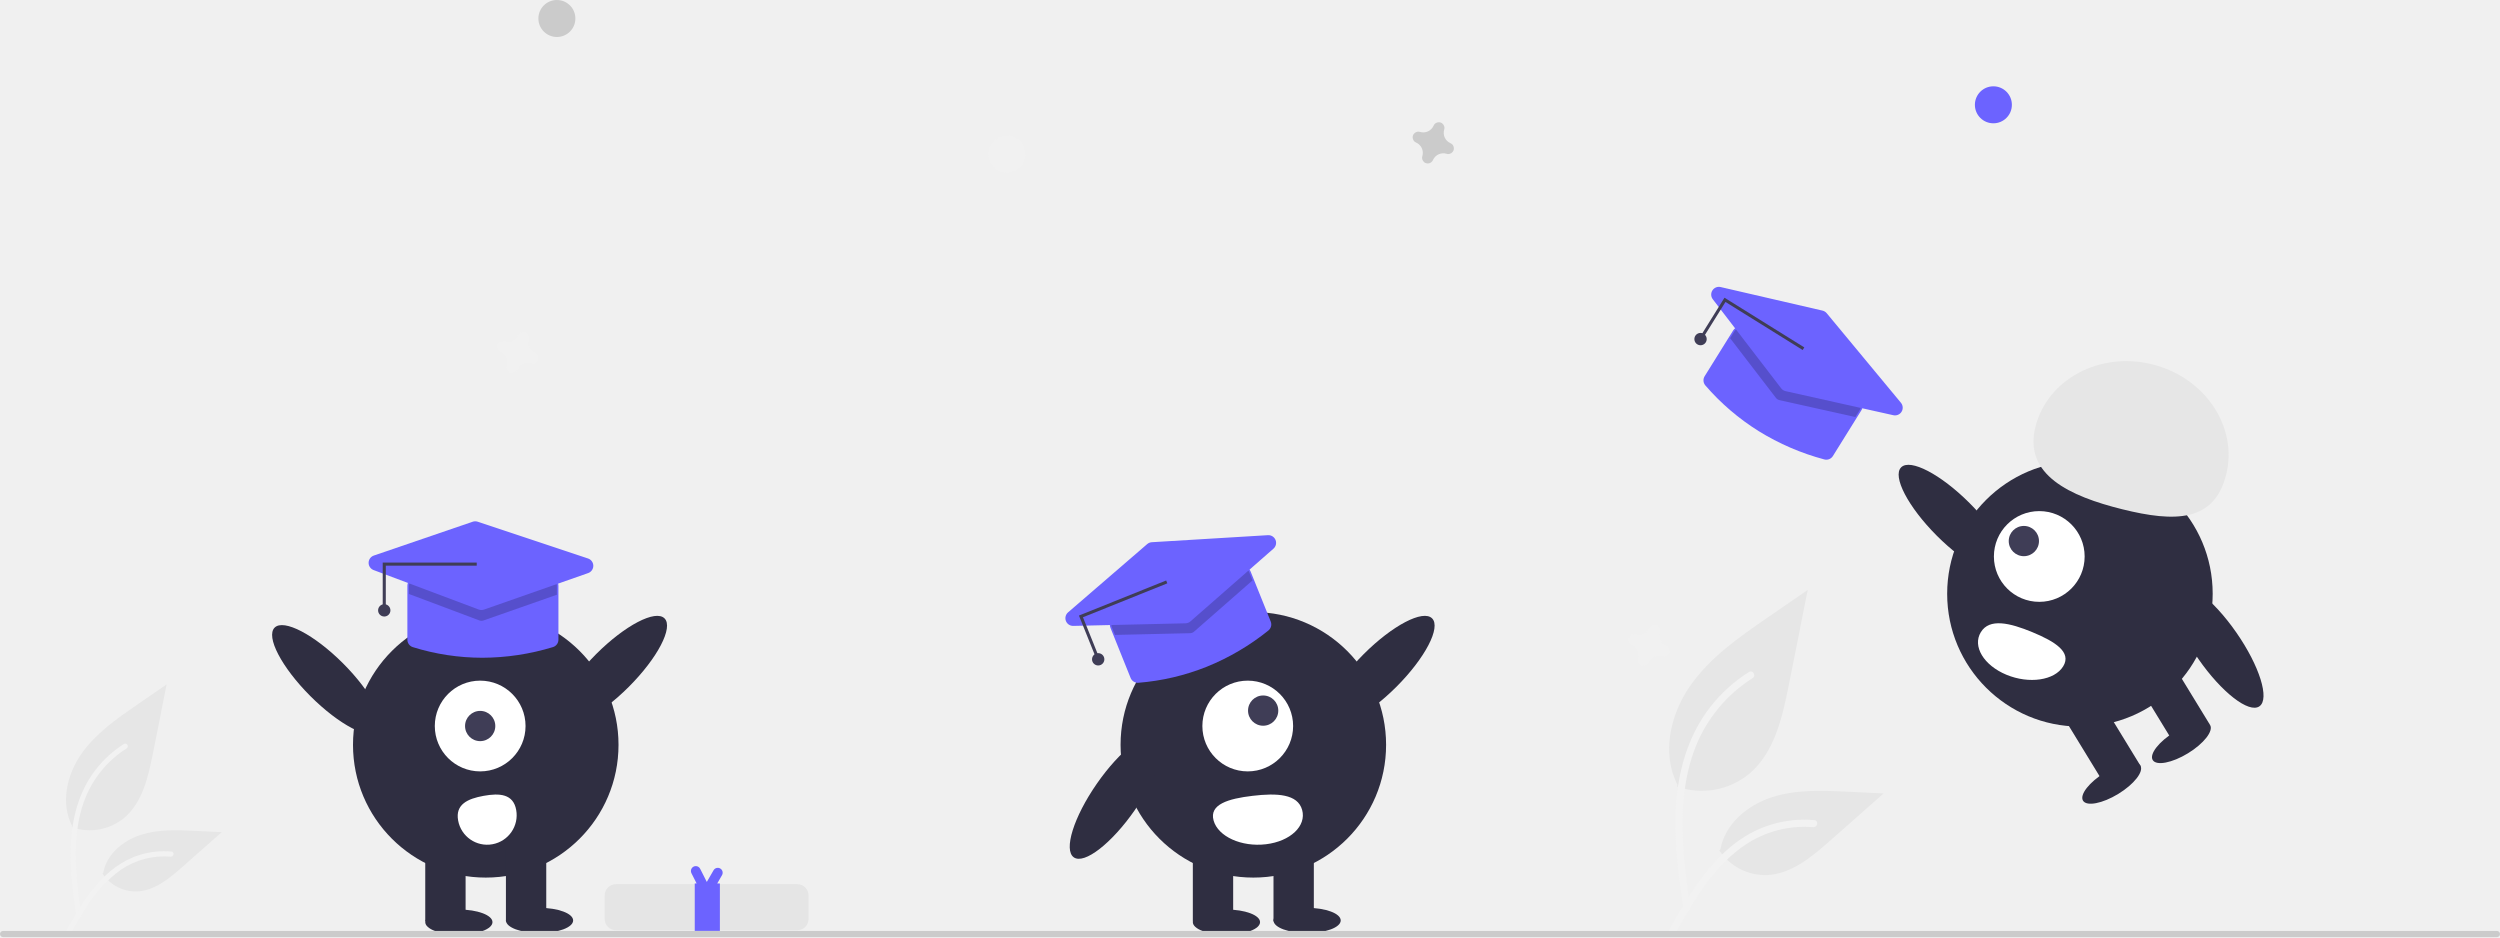
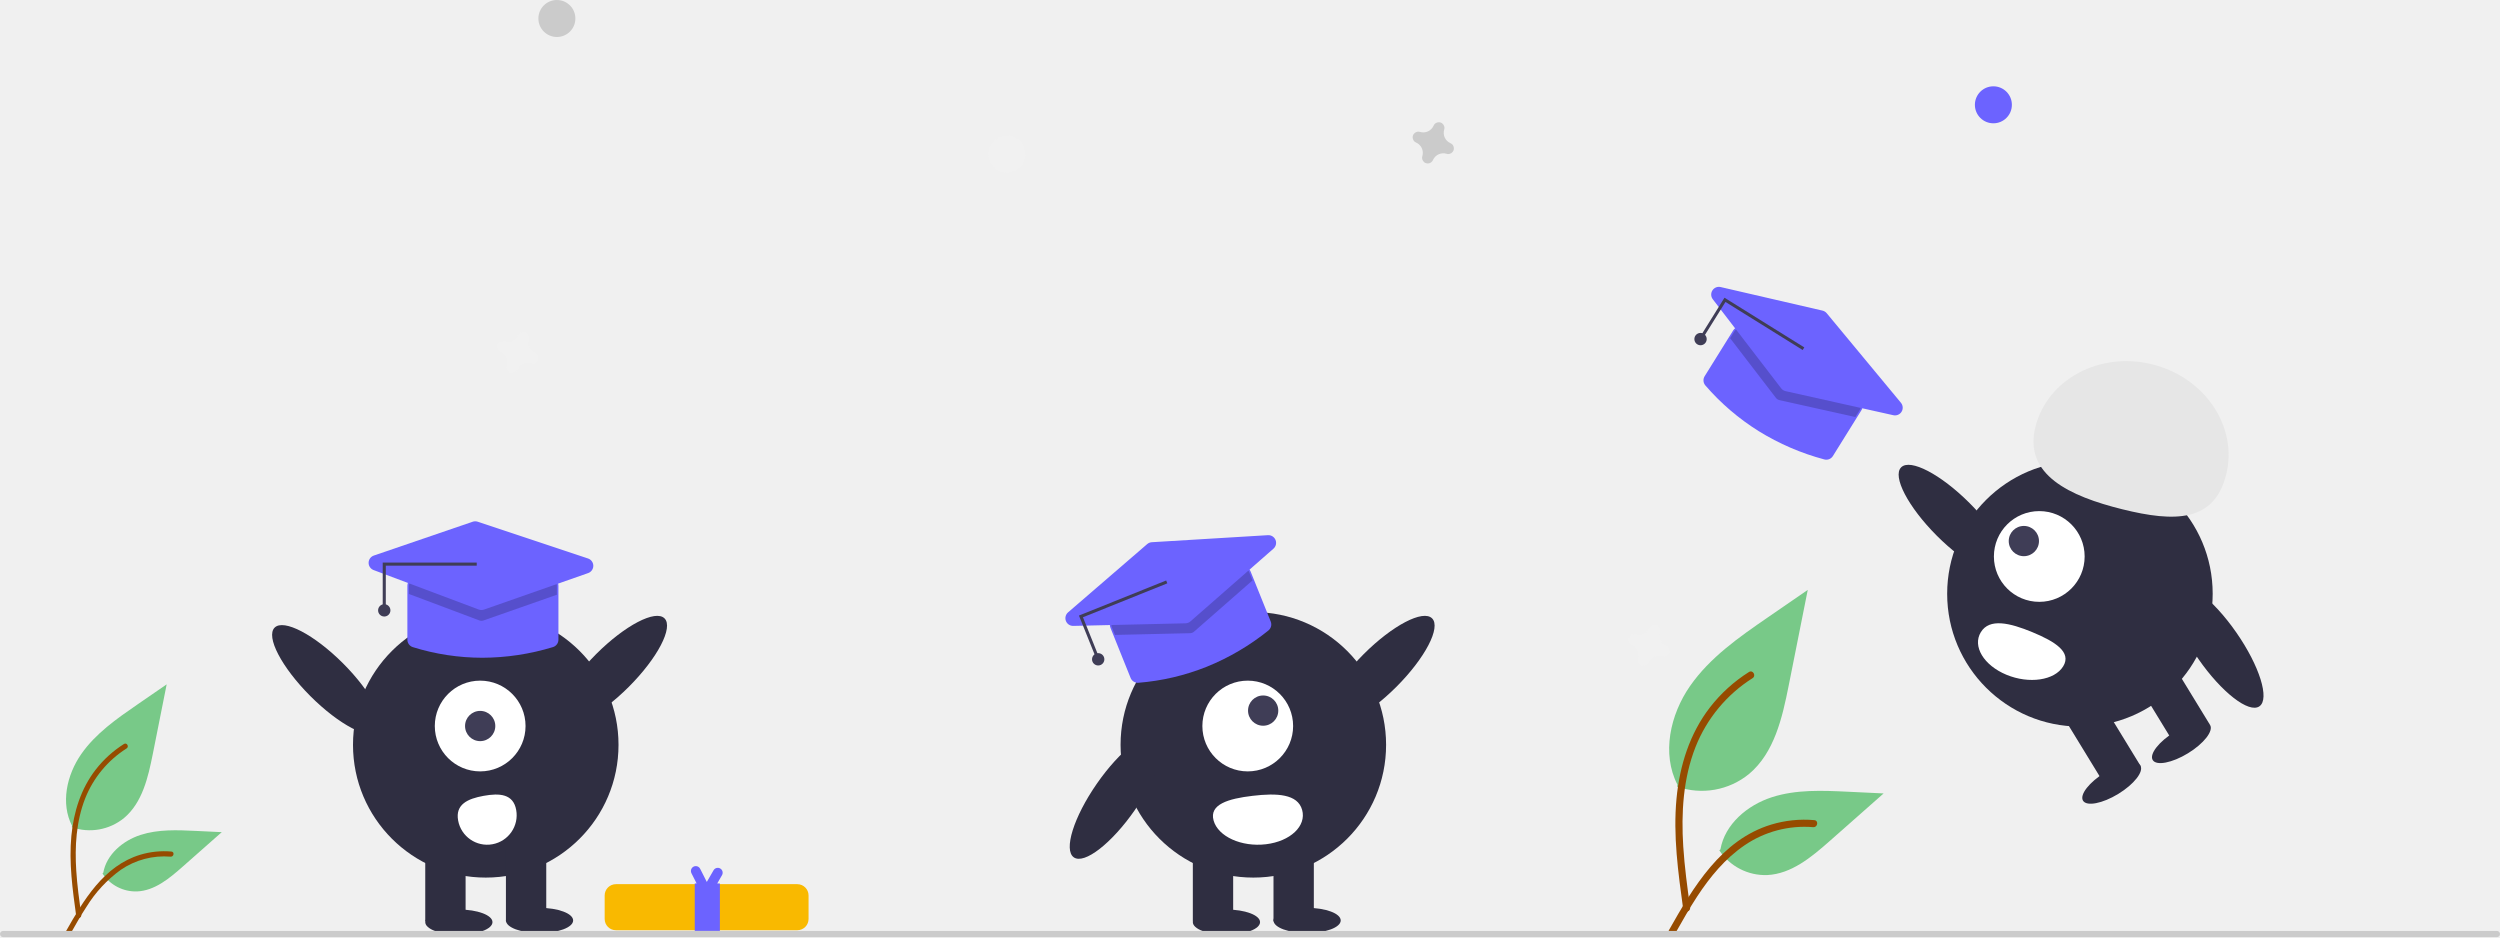
<svg xmlns="http://www.w3.org/2000/svg" data-name="Layer 1" width="811" height="304" viewBox="0 0 811 304">
-   <path id="b659e8b5-7e24-4e9b-ab8e-27842b197401-56" data-name="Path 438" d="M217.772,566.343a17.584,17.584,0,0,0,16.98-2.991c5.947-4.992,7.812-13.214,9.329-20.828L248.569,520l-9.395,6.469c-6.757,4.652-13.666,9.454-18.343,16.192s-6.719,15.938-2.961,23.229" transform="translate(-194.5 -298)" fill="#e6e6e6" />
-   <path id="bfce889d-851c-4599-b1ba-72c9c39792e6-57" data-name="Path 439" d="M219.222,595.18c-1.183-8.615-2.399-17.342-1.568-26.049.737-7.733,3.096-15.285,7.9-21.48a35.733,35.733,0,0,1,9.168-8.308c.917-.578,1.76.874.848,1.45a33.97,33.97,0,0,0-13.438,16.212c-2.925,7.441-3.395,15.552-2.891,23.456.305,4.78.952,9.528,1.602,14.271a.87.87,0,0,1-.587,1.033.845.845,0,0,1-1.033-.587Z" transform="translate(-194.5 -298)" fill="#f2f2f2" />
-   <path id="ac886c1d-ef9d-4a77-9e33-50e4cbfa9f0b-58" data-name="Path 442" d="M227.734,581.356a12.944,12.944,0,0,0,11.279,5.823c5.711-.271,10.47-4.255,14.754-8.039l12.673-11.19-8.387-.401c-6.032-.289-12.219-.56-17.964,1.302s-11.043,6.337-12.094,12.284" transform="translate(-194.5 -298)" fill="#e6e6e6" />
-   <path id="f8957600-c762-4aa2-be12-aeea5f20d384-59" data-name="Path 443" d="M215.88,600.133c5.693-10.073,12.296-21.268,24.095-24.847a26.888,26.888,0,0,1,10.134-1.046c1.076.093.807,1.751-.267,1.659a24.979,24.979,0,0,0-16.173,4.279A42.038,42.038,0,0,0,222.553,592.173c-1.841,2.803-3.49,5.726-5.139,8.644C216.888,601.75,215.347,601.076,215.88,600.133Z" transform="translate(-194.5 -298)" fill="#f2f2f2" />
-   <path id="f5e70a17-e793-41c1-a2dd-69237c970f4c-60" data-name="Path 438" d="M738.527,553.176a24.215,24.215,0,0,0,23.383-4.119c8.19-6.874,10.758-18.196,12.847-28.682l6.18-31.017-12.938,8.908c-9.305,6.406-18.818,13.019-25.26,22.298s-9.252,21.947-4.078,31.988" transform="translate(-194.5 -298)" fill="#e6e6e6" />
-   <path id="b90780e1-a28a-4a8c-9c47-a4f5fb7f1aa8-61" data-name="Path 439" d="M740.524,592.886c-1.628-11.864-3.304-23.881-2.159-35.872,1.015-10.649,4.264-21.049,10.878-29.579a49.206,49.206,0,0,1,12.625-11.44c1.262-.796,2.424,1.204,1.167,1.997a46.779,46.779,0,0,0-18.504,22.326c-4.029,10.246-4.675,21.416-3.982,32.3.419,6.582,1.311,13.121,2.206,19.653a1.198,1.198,0,0,1-.808,1.423,1.163,1.163,0,0,1-1.423-.808Z" transform="translate(-194.5 -298)" fill="#f2f2f2" />
-   <path id="b244f669-d0df-4dab-b5dc-a763144460fd-62" data-name="Path 442" d="M752.246,573.85a17.825,17.825,0,0,0,15.531,8.019c7.864-.373,14.418-5.86,20.317-11.07l17.452-15.409-11.55-.553c-8.306-.398-16.827-.771-24.738,1.793s-15.208,8.726-16.654,16.915" transform="translate(-194.5 -298)" fill="#e6e6e6" />
-   <path id="e7416fa3-7efb-4d63-8b89-2e15a53e835a-63" data-name="Path 443" d="M735.922,599.706c7.84-13.871,16.932-29.288,33.181-34.216a37.026,37.026,0,0,1,13.955-1.441c1.482.128,1.112,2.412-.367,2.285a34.398,34.398,0,0,0-22.272,5.892c-6.28,4.275-11.17,10.218-15.308,16.519-2.535,3.861-4.806,7.884-7.076,11.903C737.309,601.933,735.188,601.005,735.922,599.706Z" transform="translate(-194.5 -298)" fill="#f2f2f2" />
+   <path id="b659e8b5-7e24-4e9b-ab8e-27842b197401-56" data-name="Path 438" d="M217.772,566.343a17.584,17.584,0,0,0,16.98-2.991c5.947-4.992,7.812-13.214,9.329-20.828L248.569,520l-9.395,6.469c-6.757,4.652-13.666,9.454-18.343,16.192s-6.719,15.938-2.961,23.229" transform="translate(-194.5 -298)" fill="#78c988" />
+   <path id="bfce889d-851c-4599-b1ba-72c9c39792e6-57" data-name="Path 439" d="M219.222,595.18c-1.183-8.615-2.399-17.342-1.568-26.049.737-7.733,3.096-15.285,7.9-21.48a35.733,35.733,0,0,1,9.168-8.308c.917-.578,1.76.874.848,1.45a33.97,33.97,0,0,0-13.438,16.212c-2.925,7.441-3.395,15.552-2.891,23.456.305,4.78.952,9.528,1.602,14.271a.87.87,0,0,1-.587,1.033.845.845,0,0,1-1.033-.587Z" transform="translate(-194.5 -298)" fill="#964b00" />
+   <path id="ac886c1d-ef9d-4a77-9e33-50e4cbfa9f0b-58" data-name="Path 442" d="M227.734,581.356a12.944,12.944,0,0,0,11.279,5.823c5.711-.271,10.47-4.255,14.754-8.039l12.673-11.19-8.387-.401c-6.032-.289-12.219-.56-17.964,1.302s-11.043,6.337-12.094,12.284" transform="translate(-194.5 -298)" fill="#78c988" />
+   <path id="f8957600-c762-4aa2-be12-aeea5f20d384-59" data-name="Path 443" d="M215.88,600.133c5.693-10.073,12.296-21.268,24.095-24.847a26.888,26.888,0,0,1,10.134-1.046c1.076.093.807,1.751-.267,1.659a24.979,24.979,0,0,0-16.173,4.279A42.038,42.038,0,0,0,222.553,592.173c-1.841,2.803-3.49,5.726-5.139,8.644C216.888,601.75,215.347,601.076,215.88,600.133Z" transform="translate(-194.5 -298)" fill="#964b00" />
+   <path id="f5e70a17-e793-41c1-a2dd-69237c970f4c-60" data-name="Path 438" d="M738.527,553.176a24.215,24.215,0,0,0,23.383-4.119c8.19-6.874,10.758-18.196,12.847-28.682l6.18-31.017-12.938,8.908c-9.305,6.406-18.818,13.019-25.26,22.298s-9.252,21.947-4.078,31.988" transform="translate(-194.5 -298)" fill="#78c988" />
+   <path id="b90780e1-a28a-4a8c-9c47-a4f5fb7f1aa8-61" data-name="Path 439" d="M740.524,592.886c-1.628-11.864-3.304-23.881-2.159-35.872,1.015-10.649,4.264-21.049,10.878-29.579a49.206,49.206,0,0,1,12.625-11.44c1.262-.796,2.424,1.204,1.167,1.997a46.779,46.779,0,0,0-18.504,22.326c-4.029,10.246-4.675,21.416-3.982,32.3.419,6.582,1.311,13.121,2.206,19.653a1.198,1.198,0,0,1-.808,1.423,1.163,1.163,0,0,1-1.423-.808Z" transform="translate(-194.5 -298)" fill="#964b00" />
+   <path id="b244f669-d0df-4dab-b5dc-a763144460fd-62" data-name="Path 442" d="M752.246,573.85a17.825,17.825,0,0,0,15.531,8.019c7.864-.373,14.418-5.86,20.317-11.07l17.452-15.409-11.55-.553c-8.306-.398-16.827-.771-24.738,1.793s-15.208,8.726-16.654,16.915" transform="translate(-194.5 -298)" fill="#78c988" />
+   <path id="e7416fa3-7efb-4d63-8b89-2e15a53e835a-63" data-name="Path 443" d="M735.922,599.706c7.84-13.871,16.932-29.288,33.181-34.216a37.026,37.026,0,0,1,13.955-1.441c1.482.128,1.112,2.412-.367,2.285a34.398,34.398,0,0,0-22.272,5.892c-6.28,4.275-11.17,10.218-15.308,16.519-2.535,3.861-4.806,7.884-7.076,11.903C737.309,601.933,735.188,601.005,735.922,599.706Z" transform="translate(-194.5 -298)" fill="#964b00" />
  <path d="M665.049,344.456a3.675,3.675,0,0,1-2.047-4.441,1.766,1.766,0,0,0,.08-.408h0a1.843,1.843,0,0,0-3.31-1.221h0a1.766,1.766,0,0,0-.204.362,3.675,3.675,0,0,1-4.441,2.047,1.765,1.765,0,0,0-.408-.08h0a1.843,1.843,0,0,0-1.221,3.31h0a1.766,1.766,0,0,0,.362.204,3.675,3.675,0,0,1,2.047,4.441,1.766,1.766,0,0,0-.08.408h0A1.843,1.843,0,0,0,659.137,350.3h0a1.766,1.766,0,0,0,.204-.362,3.675,3.675,0,0,1,4.441-2.047,1.767,1.767,0,0,0,.408.08h0a1.843,1.843,0,0,0,1.221-3.31h0A1.767,1.767,0,0,0,665.049,344.456Z" transform="translate(-194.5 -298)" fill="#cbcbcb" style="isolation:isolate" />
  <path d="M735.049,507.456a3.675,3.675,0,0,1-2.047-4.441,1.766,1.766,0,0,0,.08-.408h0a1.843,1.843,0,0,0-3.31-1.221h0a1.766,1.766,0,0,0-.204.362,3.675,3.675,0,0,1-4.441,2.047,1.765,1.765,0,0,0-.408-.08h0a1.843,1.843,0,0,0-1.221,3.31h0a1.766,1.766,0,0,0,.362.204,3.675,3.675,0,0,1,2.047,4.441,1.766,1.766,0,0,0-.08.408h0A1.843,1.843,0,0,0,729.137,513.3h0a1.766,1.766,0,0,0,.204-.362,3.675,3.675,0,0,1,4.441-2.047,1.767,1.767,0,0,0,.408.08h0a1.843,1.843,0,0,0,1.221-3.31h0A1.767,1.767,0,0,0,735.049,507.456Z" transform="translate(-194.5 -298)" fill="#f1f1f1" style="isolation:isolate" />
  <path d="M368.049,412.456a3.675,3.675,0,0,1-2.047-4.441,1.766,1.766,0,0,0,.08-.408h0a1.843,1.843,0,0,0-3.31-1.221h0a1.766,1.766,0,0,0-.204.362,3.675,3.675,0,0,1-4.441,2.047,1.765,1.765,0,0,0-.408-.08h0a1.843,1.843,0,0,0-1.221,3.31h0a1.766,1.766,0,0,0,.362.204,3.675,3.675,0,0,1,2.047,4.441,1.766,1.766,0,0,0-.08.408h0A1.843,1.843,0,0,0,362.137,418.3h0a1.766,1.766,0,0,0,.204-.362,3.675,3.675,0,0,1,4.441-2.047,1.767,1.767,0,0,0,.408.08h0a1.843,1.843,0,0,0,1.221-3.31h0A1.767,1.767,0,0,0,368.049,412.456Z" transform="translate(-194.5 -298)" fill="#f1f1f1" style="isolation:isolate" />
  <circle cx="326.654" cy="50" r="6" fill="#f1f1f1" style="isolation:isolate" />
  <circle cx="646.654" cy="34" r="6" fill="#6c63ff" />
  <circle cx="180.654" cy="6" r="6" fill="#cbcbcb" />
  <circle cx="157.58" cy="241.623" r="43.067" fill="#2f2e41" />
  <rect x="137.954" y="275.423" width="13.084" height="23.442" fill="#2f2e41" />
  <rect x="164.122" y="275.423" width="13.084" height="23.442" fill="#2f2e41" />
  <ellipse cx="148.857" cy="299.137" rx="10.903" ry="4.089" fill="#2f2e41" />
  <ellipse cx="175.025" cy="298.592" rx="10.903" ry="4.089" fill="#2f2e41" />
  <ellipse cx="393.184" cy="515.502" rx="23.892" ry="7.501" transform="translate(-443.8876 131.2577) rotate(-45.0221)" fill="#2f2e41" />
  <ellipse cx="300.478" cy="518.502" rx="7.501" ry="23.892" transform="translate(-473.0689 66.11269) rotate(-44.9779)" fill="#2f2e41" />
  <circle cx="155.768" cy="235.52" r="14.719" fill="#fff" />
  <circle cx="155.768" cy="235.52" r="4.906" fill="#3f3d56" />
  <path d="M361.952,560.743a9.572,9.572,0,0,1-18.835,3.429h0l-.003-.018c-.942-5.202,3.08-7.043,8.283-7.985S361.011,555.541,361.952,560.743Z" transform="translate(-194.5 -298)" fill="#fff" />
-   <path d="M394.31,584.823a3.66,3.66,0,0,0-3.656,3.656v7.637a3.66,3.66,0,0,0,3.656,3.656l58.83,0a3.66,3.66,0,0,0,3.656-3.656v-7.637a3.66,3.66,0,0,0-3.656-3.656Z" transform="translate(-194.5 -298)" fill="#e5e5e5" />
+   <path d="M394.31,584.823a3.66,3.66,0,0,0-3.656,3.656v7.637a3.66,3.66,0,0,0,3.656,3.656l58.83,0a3.66,3.66,0,0,0,3.656-3.656v-7.637a3.66,3.66,0,0,0-3.656-3.656Z" transform="translate(-194.5 -298)" fill="#f9b900" />
  <path d="M428.142,579.737a1.586,1.586,0,0,0-2.166.58l-2.186,3.787-2.142-4.234a1.586,1.586,0,1,0-2.829,1.432l1.667,3.295h-.611V600h8.155l0-15.403h-.862l1.555-2.694A1.586,1.586,0,0,0,428.142,579.737Z" transform="translate(-194.5 -298)" fill="#6c63ff" />
  <path d="M350.971,511.375a76.085,76.085,0,0,1-22.565-3.447,2.529,2.529,0,0,1-1.752-2.397V488a2.503,2.503,0,0,1,2.5-2.5h44a2.503,2.503,0,0,1,2.5,2.5v17.52a2.506,2.506,0,0,1-1.779,2.399A79.185,79.185,0,0,1,350.971,511.375Z" transform="translate(-194.5 -298)" fill="#6c63ff" />
  <path d="M375.154,488v2.93l-23.81,8.35a2.016,2.016,0,0,1-1.37-.02l-22.82-8.57V488a2.006,2.006,0,0,1,2-2h44A2.006,2.006,0,0,1,375.154,488Z" transform="translate(-194.5 -298)" opacity="0.2" />
  <path d="M350.677,495.892a2.502,2.502,0,0,1-.879-.159l-34.101-12.805a2.5,2.5,0,0,1,.07-4.706l32.085-10.977a2.525,2.525,0,0,1,1.6-.007l35.81,11.937a2.5,2.5,0,0,1,.036,4.731l-33.795,11.845A2.497,2.497,0,0,1,350.677,495.892Z" transform="translate(-194.5 -298)" fill="#6c63ff" />
  <polygon points="125.154 197 124.154 197 124.154 182.5 154.654 182.5 154.654 183.5 125.154 183.5 125.154 197" fill="#3f3d56" />
  <circle cx="124.654" cy="198" r="2" fill="#3f3d56" />
  <circle cx="406.58" cy="241.623" r="43.067" fill="#2f2e41" />
  <rect x="386.954" y="275.423" width="13.084" height="23.442" fill="#2f2e41" />
  <rect x="413.122" y="275.423" width="13.084" height="23.442" fill="#2f2e41" />
  <ellipse cx="397.857" cy="299.137" rx="10.903" ry="4.089" fill="#2f2e41" />
  <ellipse cx="424.025" cy="298.592" rx="10.903" ry="4.089" fill="#2f2e41" />
  <ellipse cx="642.184" cy="515.502" rx="23.892" ry="7.501" transform="translate(-370.8893 307.3952) rotate(-45.0221)" fill="#2f2e41" />
  <ellipse cx="556.478" cy="556.502" rx="23.892" ry="7.501" transform="translate(-412.5214 398.1913) rotate(-55.22521)" fill="#2f2e41" />
  <circle cx="404.768" cy="235.52" r="14.719" fill="#fff" />
  <circle cx="409.768" cy="230.52" r="4.906" fill="#3f3d56" />
  <path d="M616.915,560.743c1.444,5.201-3.816,10.185-11.748,11.132s-15.533-2.502-16.977-7.703h0l-.005-.018c-1.436-5.202,4.698-7.043,12.631-7.985S615.479,555.541,616.915,560.743Z" transform="translate(-194.5 -298)" fill="#fff" />
  <path d="M586.011,514.276a76.085,76.085,0,0,1-22.222,5.22,2.529,2.529,0,0,1-2.52-1.571L554.729,501.661a2.503,2.503,0,0,1,1.387-3.252l40.823-16.415a2.503,2.503,0,0,1,3.252,1.387l6.536,16.255a2.506,2.506,0,0,1-.755,2.89A79.185,79.185,0,0,1,586.011,514.276Z" transform="translate(-194.5 -298)" fill="#6c63ff" />
  <path d="M599.727,483.567l1.093,2.718-18.976,16.63a2.016,2.016,0,0,1-1.279.493l-24.37.562-1.004-2.496a2.006,2.006,0,0,1,1.109-2.602l40.823-16.415A2.006,2.006,0,0,1,599.727,483.567Z" transform="translate(-194.5 -298)" opacity="0.2" />
  <path d="M579.962,500.02a2.502,2.502,0,0,1-.874.181l-36.416.842a2.5,2.5,0,0,1-1.691-4.392l25.674-22.154a2.525,2.525,0,0,1,1.482-.603l37.678-2.284a2.5,2.5,0,0,1,1.799,4.376L580.677,499.582A2.497,2.497,0,0,1,579.962,500.02Z" transform="translate(-194.5 -298)" fill="#6c63ff" />
  <polygon points="356.346 212.767 355.418 213.14 350.009 199.687 378.307 188.308 378.68 189.236 351.309 200.242 356.346 212.767" fill="#3f3d56" />
  <circle cx="356.255" cy="213.881" r="2" fill="#3f3d56" />
  <path d="M765.037,437.869A76.085,76.085,0,0,1,747.704,423.016a2.529,2.529,0,0,1-.22-2.961l9.266-14.882a2.503,2.503,0,0,1,3.444-.801l37.352,23.256a2.503,2.503,0,0,1,.801,3.444l-9.26,14.873a2.506,2.506,0,0,1-2.778,1.097A79.185,79.185,0,0,1,765.037,437.869Z" transform="translate(-194.5 -298)" fill="#6c63ff" />
  <path d="M797.921,430.807l-1.549,2.487-24.626-5.496a2.016,2.016,0,0,1-1.153-.741l-14.842-19.336,1.422-2.284a2.006,2.006,0,0,1,2.755-.641l37.352,23.256A2.006,2.006,0,0,1,797.921,430.807Z" transform="translate(-194.5 -298)" opacity="0.2" />
  <path d="M772.972,424.57a2.503,2.503,0,0,1-.662-.599l-22.181-28.894a2.5,2.5,0,0,1,2.546-3.958l33.039,7.64a2.525,2.525,0,0,1,1.362.84l24.09,29.061a2.5,2.5,0,0,1-2.47,4.035l-34.949-7.807A2.497,2.497,0,0,1,772.972,424.57Z" transform="translate(-194.5 -298)" fill="#6c63ff" />
  <polygon points="552.607 109.416 551.758 108.887 559.422 96.578 585.314 112.699 584.785 113.547 559.742 97.955 552.607 109.416" fill="#3f3d56" />
  <circle cx="551.654" cy="110" r="2" fill="#3f3d56" />
  <circle cx="674.728" cy="192.623" r="43.067" fill="#2f2e41" />
  <rect x="893.073" y="514.646" width="13.084" height="23.442" transform="translate(-336.9837 248.3599) rotate(-31.43113)" fill="#2f2e41" />
  <rect x="870.745" y="528.292" width="13.084" height="23.442" transform="translate(-347.3757 238.7188) rotate(-31.43113)" fill="#2f2e41" />
  <ellipse cx="902.147" cy="538.875" rx="10.903" ry="4.089" transform="translate(-343.1345 251.5161) rotate(-31.43113)" fill="#2f2e41" />
  <ellipse cx="879.535" cy="552.055" rx="10.903" ry="4.089" transform="translate(-353.3257 241.6584) rotate(-31.43113)" fill="#2f2e41" />
  <ellipse cx="828.124" cy="466.502" rx="7.501" ry="23.892" transform="translate(-281.9136 423.8543) rotate(-44.9779)" fill="#2f2e41" />
  <ellipse cx="913.829" cy="507.502" rx="7.501" ry="23.892" transform="translate(-320.7453 313.8443) rotate(-34.77479)" fill="#2f2e41" />
  <circle cx="661.54" cy="180.52" r="14.719" fill="#fff" />
  <circle cx="656.54" cy="175.52" r="4.906" fill="#3f3d56" />
  <path d="M837.085,503.073c-2.791,4.573.928,10.76,8.306,13.818s15.623,1.831,18.414-2.742h0l.01-.016c2.784-4.576-2.623-8-10.005-11.054S839.869,498.497,837.085,503.073Z" transform="translate(-194.5 -298)" fill="#fff" />
  <path d="M854.777,436.547c3.846-15.487,20.821-24.601,37.915-20.356s27.834,20.24,23.989,35.727-16.604,15.537-33.698,11.292S850.931,452.034,854.777,436.547Z" transform="translate(-194.5 -298)" fill="#e6e6e6" />
  <path d="M1004.5,602h-809a1,1,0,0,1,0-2h809a1,1,0,0,1,0,2Z" transform="translate(-194.5 -298)" fill="#cbcbcb" />
</svg>
